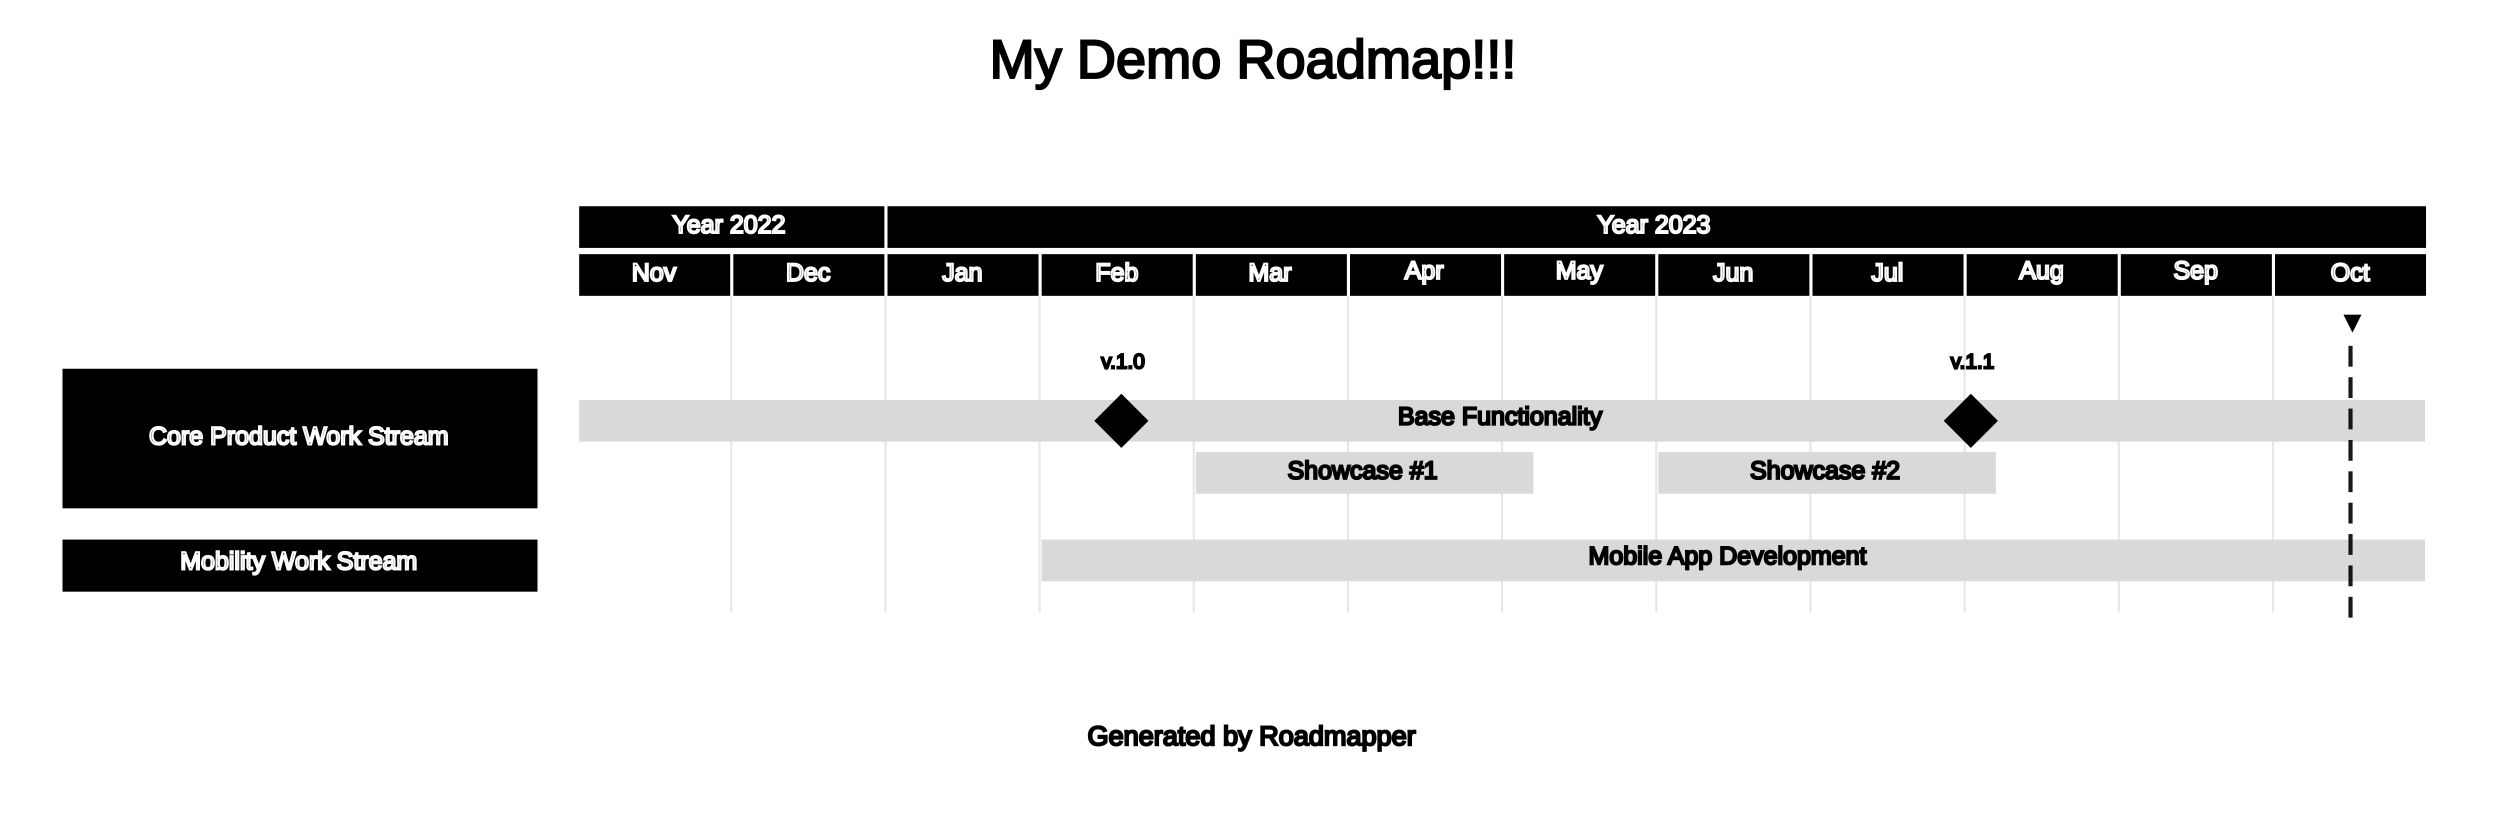
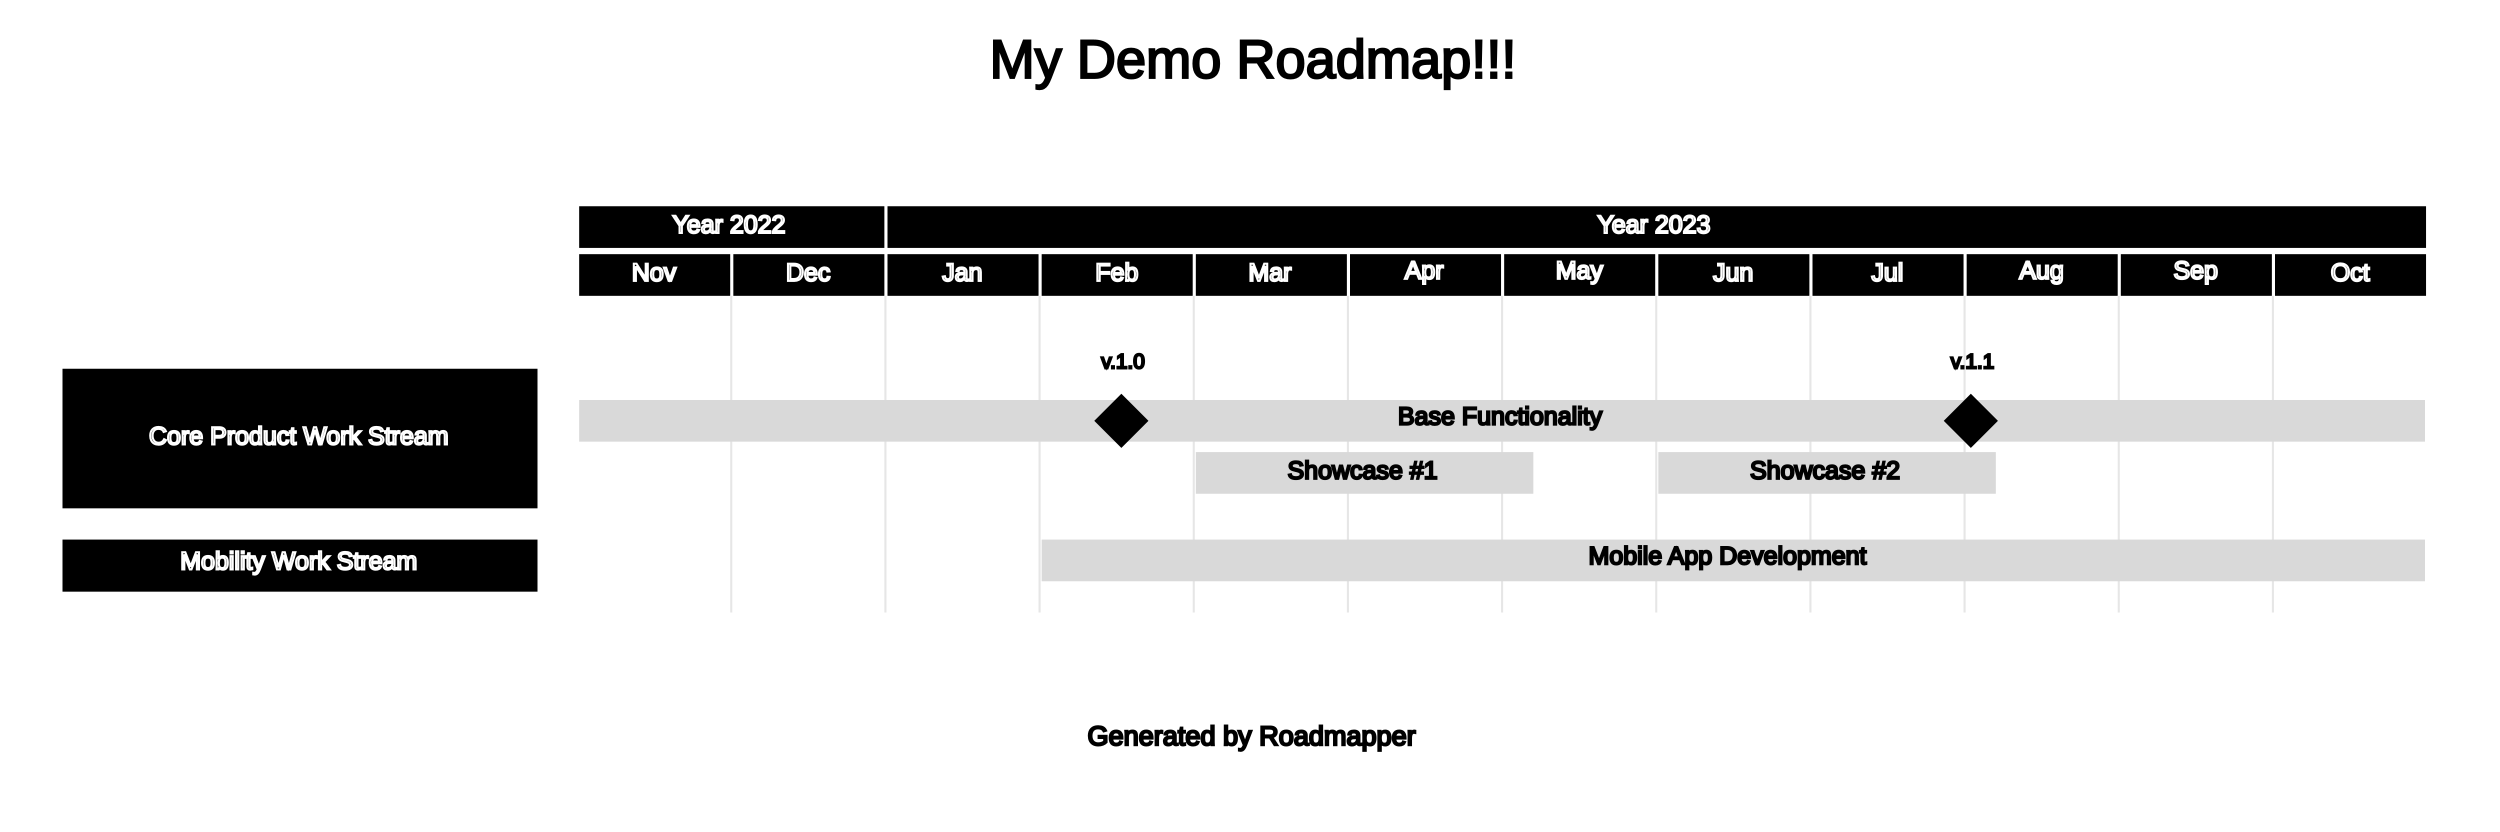
<svg xmlns="http://www.w3.org/2000/svg" width="1200" height="399" viewBox="0 0 1200 399">
  <defs>
</defs>
  <rect x="0" y="0" width="1200" height="1000" fill="#FFFFFF" />
  <text x="475.0" y="30" font-size="26" text-anchor="start" dominant-baseline="middle" font-family="Arial" stroke="#000000">My Demo Roadmap!!!</text>
  <rect x="278.0" y="99" width="146.5" height="20" fill="#000000" />
  <text x="322.75" y="103.5" font-size="12" stroke="#FFFFFF" text-anchor="start" dominant-baseline="hanging" font-family="Arial">Year 2022</text>
  <rect x="426.0" y="99" width="738.5" height="20" fill="#000000" />
  <text x="766.75" y="103.5" font-size="12" stroke="#FFFFFF" text-anchor="start" dominant-baseline="hanging" font-family="Arial">Year 2023</text>
  <rect x="278.0" y="122" width="72.5" height="20" fill="#000000" />
  <text x="303.25" y="126.5" font-size="12" stroke="#FFFFFF" text-anchor="start" dominant-baseline="hanging" font-family="Arial">Nov</text>
  <rect x="352.0" y="122" width="72.5" height="20" fill="#000000" />
  <text x="377.25" y="126.5" font-size="12" stroke="#FFFFFF" text-anchor="start" dominant-baseline="hanging" font-family="Arial">Dec</text>
  <rect x="426.0" y="122" width="72.5" height="20" fill="#000000" />
  <text x="452.25" y="126.5" font-size="12" stroke="#FFFFFF" text-anchor="start" dominant-baseline="hanging" font-family="Arial">Jan</text>
  <rect x="500.0" y="122" width="72.5" height="20" fill="#000000" />
  <text x="525.75" y="126.5" font-size="12" stroke="#FFFFFF" text-anchor="start" dominant-baseline="hanging" font-family="Arial">Feb</text>
  <rect x="574.0" y="122" width="72.5" height="20" fill="#000000" />
  <text x="599.25" y="126.5" font-size="12" stroke="#FFFFFF" text-anchor="start" dominant-baseline="hanging" font-family="Arial">Mar</text>
  <rect x="648.0" y="122" width="72.5" height="20" fill="#000000" />
  <text x="674.25" y="125.5" font-size="12" stroke="#FFFFFF" text-anchor="start" dominant-baseline="hanging" font-family="Arial">Apr</text>
  <rect x="722.0" y="122" width="72.5" height="20" fill="#000000" />
  <text x="746.75" y="125.5" font-size="12" stroke="#FFFFFF" text-anchor="start" dominant-baseline="hanging" font-family="Arial">May</text>
  <rect x="796.0" y="122" width="72.5" height="20" fill="#000000" />
  <text x="822.25" y="126.5" font-size="12" stroke="#FFFFFF" text-anchor="start" dominant-baseline="hanging" font-family="Arial">Jun</text>
  <rect x="870.0" y="122" width="72.5" height="20" fill="#000000" />
  <text x="898.25" y="126.5" font-size="12" stroke="#FFFFFF" text-anchor="start" dominant-baseline="hanging" font-family="Arial">Jul</text>
  <rect x="944.0" y="122" width="72.5" height="20" fill="#000000" />
  <text x="969.25" y="125.5" font-size="12" stroke="#FFFFFF" text-anchor="start" dominant-baseline="hanging" font-family="Arial">Aug</text>
  <rect x="1018.0" y="122" width="72.5" height="20" fill="#000000" />
  <text x="1043.25" y="125.5" font-size="12" stroke="#FFFFFF" text-anchor="start" dominant-baseline="hanging" font-family="Arial">Sep</text>
  <rect x="1092.0" y="122" width="72.5" height="20" fill="#000000" />
  <text x="1118.75" y="126.5" font-size="12" stroke="#FFFFFF" text-anchor="start" dominant-baseline="hanging" font-family="Arial">Oct</text>
  <path d="M351.0,142 L351.0,294" stroke="#e6e6e6" stroke-opacity="50" stroke-width="1" />
  <path d="M425.0,142 L425.0,294" stroke="#e6e6e6" stroke-opacity="50" stroke-width="1" />
  <path d="M499.0,142 L499.0,294" stroke="#e6e6e6" stroke-opacity="50" stroke-width="1" />
  <path d="M573.0,142 L573.0,294" stroke="#e6e6e6" stroke-opacity="50" stroke-width="1" />
  <path d="M647.0,142 L647.0,294" stroke="#e6e6e6" stroke-opacity="50" stroke-width="1" />
  <path d="M721.0,142 L721.0,294" stroke="#e6e6e6" stroke-opacity="50" stroke-width="1" />
  <path d="M795.0,142 L795.0,294" stroke="#e6e6e6" stroke-opacity="50" stroke-width="1" />
  <path d="M869.0,142 L869.0,294" stroke="#e6e6e6" stroke-opacity="50" stroke-width="1" />
  <path d="M943.0,142 L943.0,294" stroke="#e6e6e6" stroke-opacity="50" stroke-width="1" />
  <path d="M1017.0,142 L1017.0,294" stroke="#e6e6e6" stroke-opacity="50" stroke-width="1" />
  <path d="M1091.0,142 L1091.0,294" stroke="#e6e6e6" stroke-opacity="50" stroke-width="1" />
  <rect x="30" y="177" width="228.0" height="67" fill="#000000" />
  <text x="71.5" y="205.0" font-size="12" stroke="#FFFFFF" text-anchor="start" dominant-baseline="hanging" font-family="Arial">Core Product Work Stream</text>
  <rect x="278" y="192" width="886" height="20" fill="#D9D9D9" />
  <text x="671.0" y="195.5" font-size="12" stroke="#000000" text-anchor="start" dominant-baseline="hanging" font-family="Arial">Base Functionality</text>
  <path d="M538.25,189 L551.25,202.0 L538.25,215 L525.25,202.0" fill="#000000" />
  <text x="528.583" y="174" font-size="10" text-anchor="start" dominant-baseline="middle" font-family="Arial" stroke="#000000">v.1.0</text>
  <path d="M946.0,189 L959.0,202.0 L946.0,215 L933.0,202.0" fill="#000000" />
  <text x="936.333" y="174" font-size="10" text-anchor="start" dominant-baseline="middle" font-family="Arial" stroke="#000000">v.1.1</text>
  <rect x="574" y="217" width="162" height="20" fill="#D9D9D9" />
  <text x="618.0" y="221.5" font-size="12" stroke="#000000" text-anchor="start" dominant-baseline="hanging" font-family="Arial">Showcase #1</text>
  <rect x="796" y="217" width="162" height="20" fill="#D9D9D9" />
  <text x="840.0" y="221.5" font-size="12" stroke="#000000" text-anchor="start" dominant-baseline="hanging" font-family="Arial">Showcase #2</text>
  <rect x="30" y="259" width="228.0" height="25" fill="#000000" />
  <text x="86.5" y="265.0" font-size="12" stroke="#FFFFFF" text-anchor="start" dominant-baseline="hanging" font-family="Arial">Mobility Work Stream</text>
  <rect x="500" y="259" width="664" height="20" fill="#D9D9D9" />
  <text x="762.5" y="262.5" font-size="12" stroke="#000000" text-anchor="start" dominant-baseline="hanging" font-family="Arial">Mobile App Development</text>
-   <text x="1123.25" y="155" font-size="12" text-anchor="start" dominant-baseline="middle" font-family="Arial" stroke="#000000">▼</text>
-   <path d="M1128.25,166.0 L1128.25,176.0" stroke="#000000" stroke-opacity="0.9" stroke-width="2" />
-   <path d="M1128.25,181.059 L1128.25,191.059" stroke="#000000" stroke-opacity="0.9" stroke-width="2" />
-   <path d="M1128.25,196.118 L1128.25,206.118" stroke="#000000" stroke-opacity="0.9" stroke-width="2" />
-   <path d="M1128.25,211.176 L1128.25,221.176" stroke="#000000" stroke-opacity="0.9" stroke-width="2" />
-   <path d="M1128.25,226.235 L1128.25,236.235" stroke="#000000" stroke-opacity="0.9" stroke-width="2" />
-   <path d="M1128.25,241.294 L1128.25,251.294" stroke="#000000" stroke-opacity="0.9" stroke-width="2" />
-   <path d="M1128.25,256.353 L1128.25,266.353" stroke="#000000" stroke-opacity="0.9" stroke-width="2" />
-   <path d="M1128.25,271.412 L1128.25,281.412" stroke="#000000" stroke-opacity="0.9" stroke-width="2" />
-   <path d="M1128.25,286.471 L1128.25,296.471" stroke="#000000" stroke-opacity="0.9" stroke-width="2" />
  <text x="522.0" y="354" font-size="13" text-anchor="start" dominant-baseline="middle" font-family="Arial" stroke="#000000">Generated by Roadmapper</text>
</svg>
